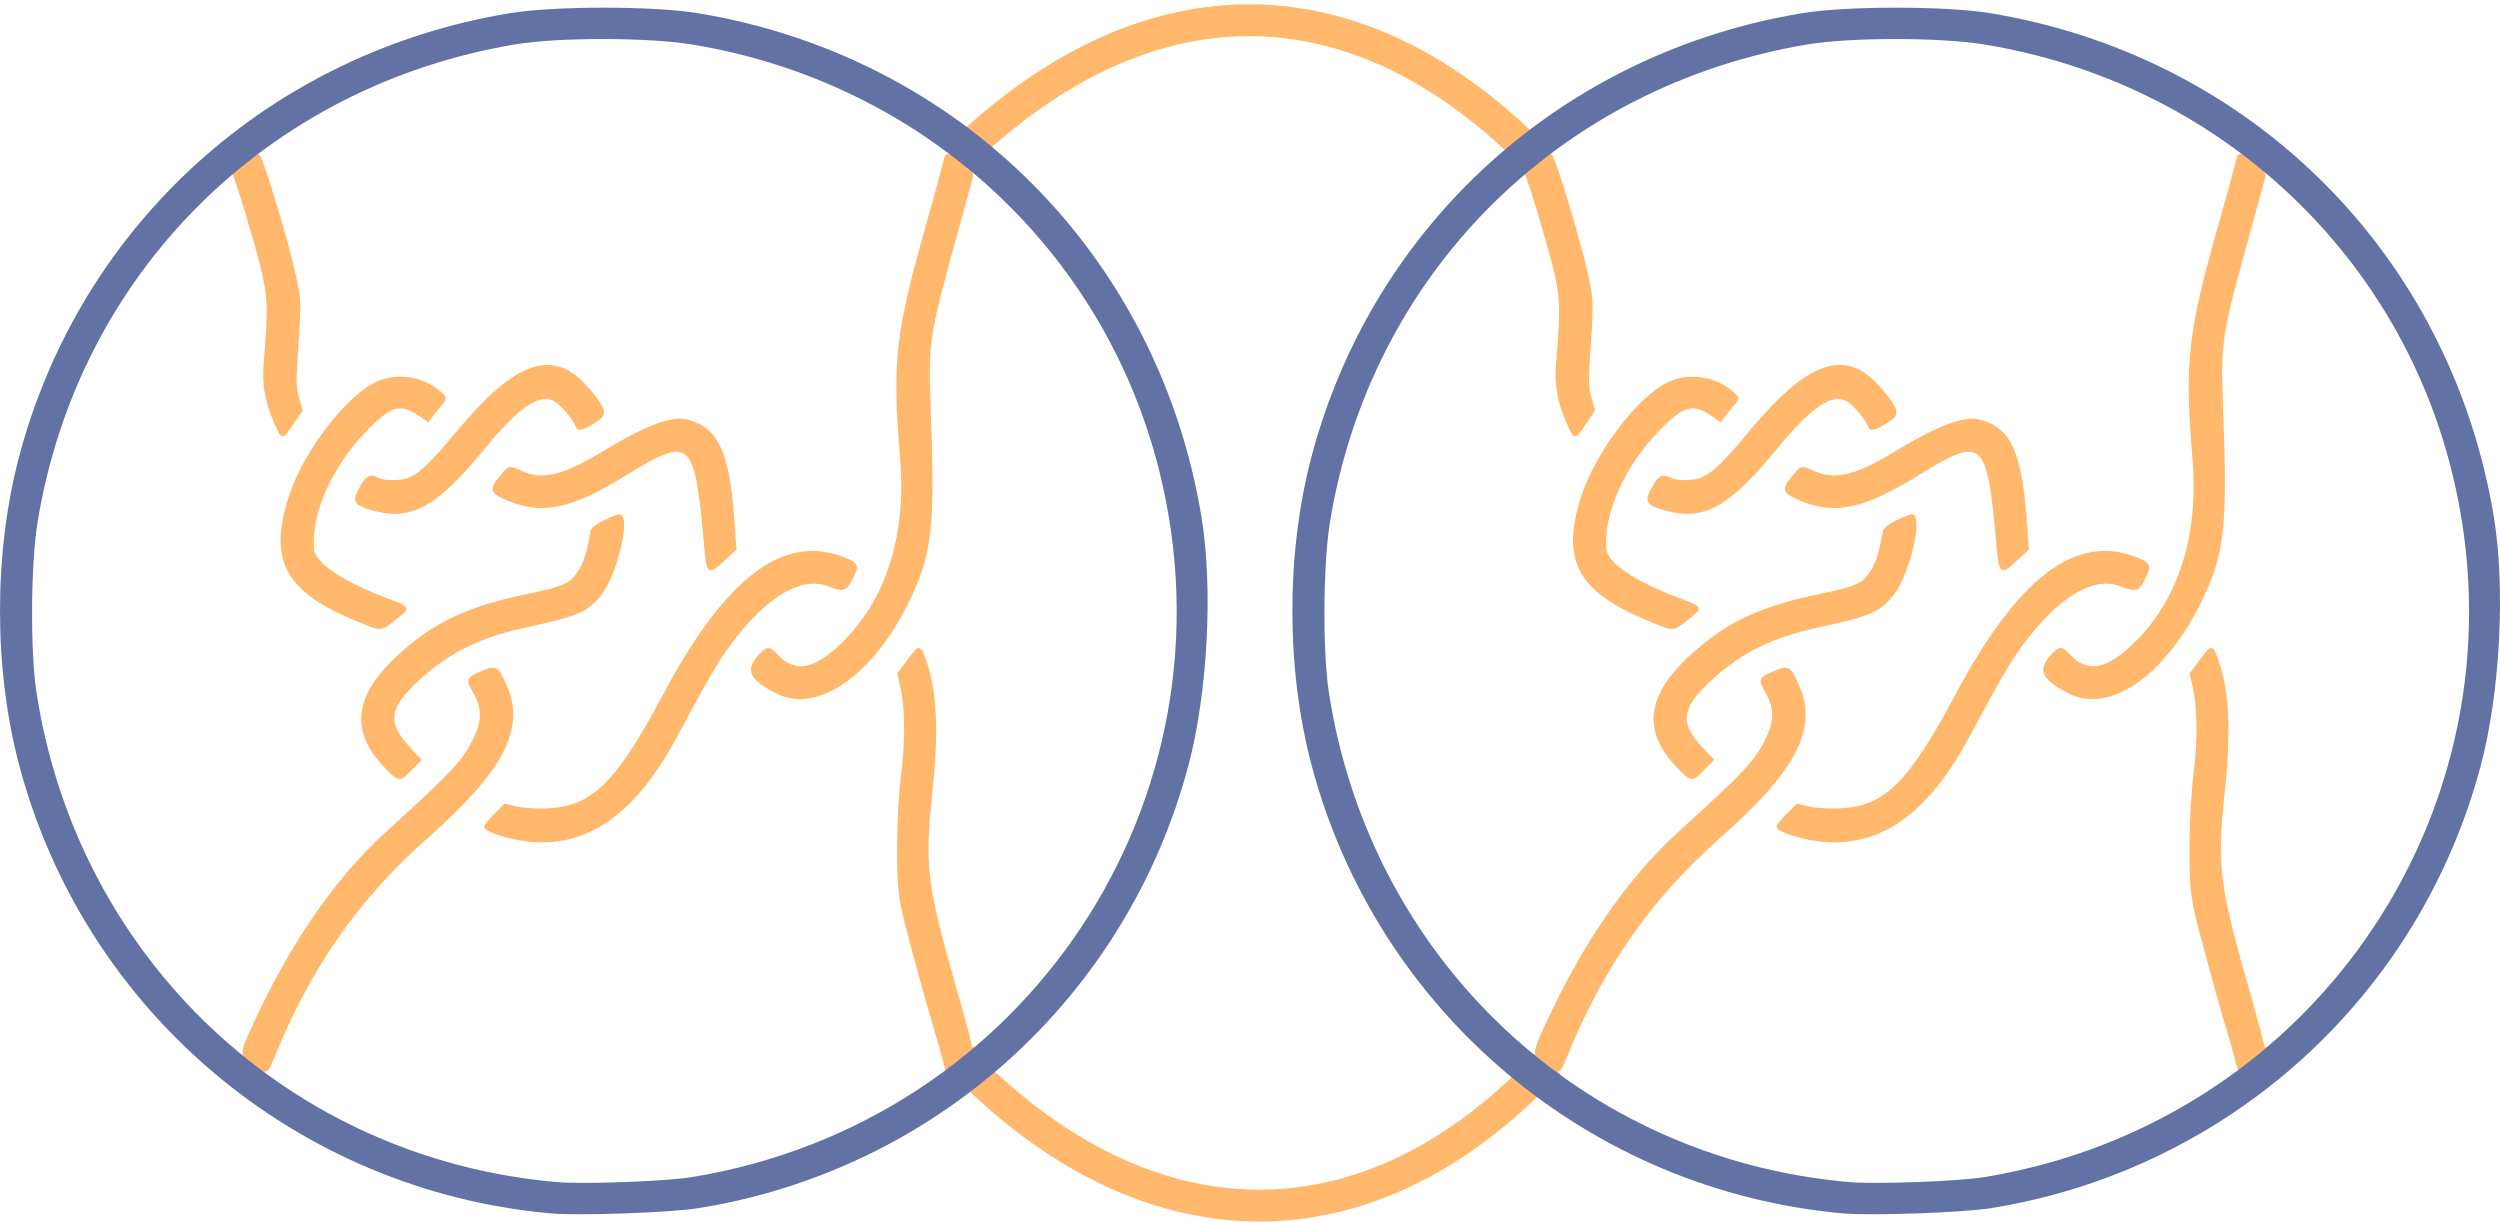
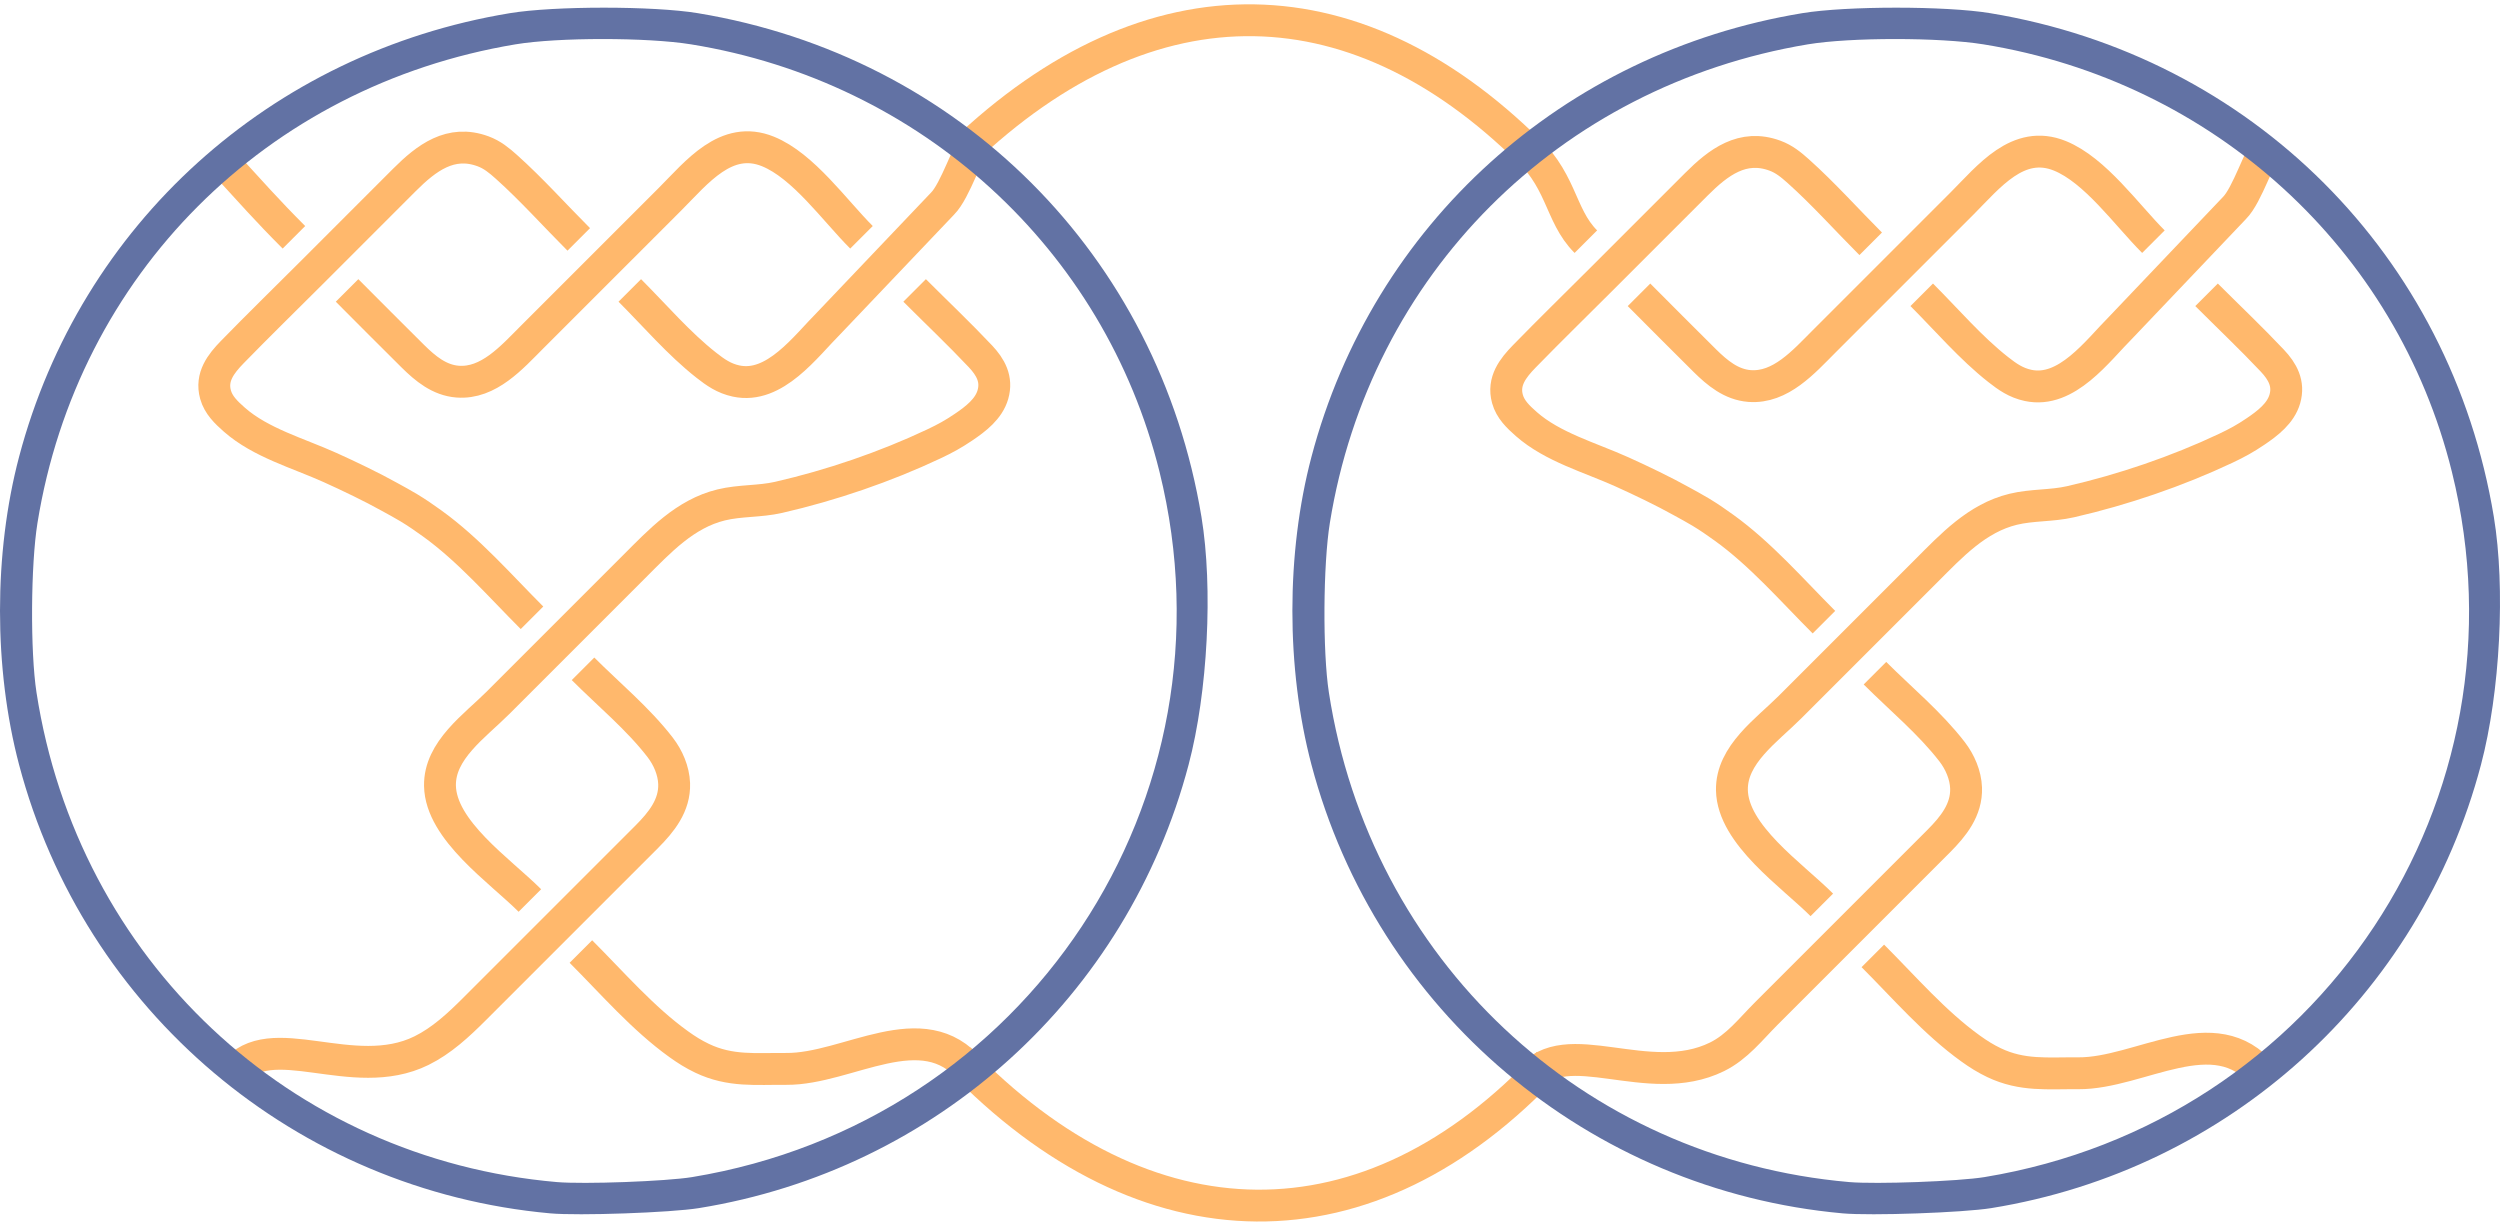
<svg xmlns="http://www.w3.org/2000/svg" version="1.1" id="svg444" viewBox="0 0 1490.155 728.347">
  <defs id="defs448" />
  <g id="g452" transform="matrix(1.333333,0,0,-1.333333,-0.09215399,719.5974)">
    <g id="g454" transform="scale(0.1)">
      <path class="stroke-orange" style="fill:none;stroke:#ffb86c;stroke-width:14.233;stroke-linecap:butt;stroke-linejoin:miter;stroke-dasharray:none;stroke-opacity:1" d="m 110.035,471.352 c -79.562,81.836 -173.19,84.326 -257.846,3.224" id="path5610-7-6" transform="matrix(10,0,0,10,5777.543,-34.32195)" />
      <path class="stroke-orange" style="fill:none;stroke:#ffb86c;stroke-width:142.327;stroke-linecap:butt;stroke-linejoin:miter;stroke-dasharray:none;stroke-opacity:1" d="M 6922.949,645.931 C 6122.942,-213.672 5123.024,-203.574 4287.287,665.173" id="path5610-7-6-9" />
      <g id="g21848" style="display:inline" transform="matrix(28.34646,0,0,-28.34646,-260.744,6733.277)">
-         <path class=" fill-orange  stroke-orange  " style="fill:#ffb86c;fill-opacity:1;stroke:#ffb86c;stroke-width:0.353;stroke-opacity:1" d="m 49.067,214.899 c -1.863,-1.399 -1.866,-1.529 -0.135,-5.372 5.854,-12.996 13.179,-23.704 21.176,-30.959 10.156,-9.213 12.082,-11.24 13.704,-14.423 1.625,-3.188 1.675,-5.207 0.194,-7.83 -1.182,-2.094 -1.155,-2.153 1.465,-3.277 1.934,-0.829 2.215,-0.648 3.499,2.254 2.978,6.731 -0.42,13.277 -12.387,23.861 -11.001,9.73 -18.563,20.582 -24.359,34.957 -0.947,2.35 -1.046,2.375 -3.158,0.789 z m 109.196,0.094 c -0.117,-0.437 -0.361,-1.35 -0.542,-2.029 -0.181,-0.679 -0.804,-2.822 -1.384,-4.763 -0.58,-1.94 -1.48,-5.115 -2,-7.056 -0.52,-1.94 -1.245,-4.639 -1.613,-5.997 -1.683,-6.221 -1.856,-7.585 -1.834,-14.464 0.013,-4.202 0.255,-8.545 0.647,-11.642 0.667,-5.262 0.592,-10.431 -0.2,-13.82 l -0.427,-1.825 1.608,-2.164 c 1.706,-2.296 1.748,-2.295 2.586,0.063 1.687,4.744 2.006,10.978 1.036,20.216 -1.31,12.472 -1.001,14.946 4.079,32.701 1.149,4.016 2.089,7.557 2.089,7.87 0,0.341 0.176,0.478 0.441,0.341 0.649,-0.335 -1.097,1.11 -2.798,2.316 l -1.475,1.046 z M 90.964,179.461 c -2.577,-0.469 -5.208,-1.433 -5.208,-1.907 0,-0.235 0.696,-1.111 1.548,-1.946 l 1.548,-1.519 1.937,0.434 c 1.1,0.246 3.213,0.365 4.891,0.275 7.082,-0.38 10.85,-4.105 18.295,-18.086 9.614,-18.053 18.61,-25.062 27.847,-21.694 2.672,0.974 2.82,1.274 1.687,3.421 -0.98,1.857 -1.239,1.923 -3.777,0.961 -3.997,-1.514 -9.266,1.436 -14.508,8.123 -2.538,3.238 -3.834,5.413 -9.543,16.018 -6.771,12.578 -14.772,17.731 -24.716,15.92 z M 70.011,168.072 c -5.781,-5.993 -4.724,-11.786 3.405,-18.655 5.127,-4.332 10.102,-6.551 18.805,-8.386 6.187,-1.305 7.009,-1.679 8.357,-3.804 0.882,-1.391 1.263,-2.616 1.952,-6.285 0.117,-0.623 1.594,-1.512 4.131,-2.485 2.03,-0.779 -0.076,8.944 -2.66,12.282 -2.164,2.795 -3.473,3.363 -12.071,5.236 -6.957,1.516 -11.798,3.88 -16.39,8.004 -5.188,4.659 -5.572,7.137 -1.738,11.191 l 1.695,1.792 -1.437,1.481 c -1.813,1.868 -1.895,1.861 -4.048,-0.371 z m 61.783,-11.698 c -4.305,-2.205 -4.927,-3.567 -2.713,-5.941 1.124,-1.205 1.487,-1.211 2.563,-0.04 2.712,2.949 5.559,2.664 9.615,-0.962 7.579,-6.776 11.146,-17.331 10.102,-29.895 -1.283,-15.454 -0.795,-19.772 4.237,-37.453 0.936,-3.288 2.425,-8.747 2.622,-9.613 0.29,-1.273 0.517,-1.233 2.662,0.463 1.253,0.99 1.756,1.617 1.631,2.028 -0.1,0.328 -0.414,1.469 -0.698,2.536 -0.284,1.067 -0.824,3.052 -1.201,4.41 -5.107,18.421 -5.189,18.93 -4.785,29.633 0.716,18.984 0.248,23.042 -3.536,30.692 -5.622,11.363 -14.273,17.332 -20.499,14.143 z M 65.295,144.85 c -10.994,-4.565 -13.568,-9.383 -10.352,-19.376 2.23,-6.928 8.9,-15.697 13.63,-17.92 3.002,-1.411 6.891,-0.973 9.51,1.072 1.54,1.202 1.562,1.296 0.585,2.419 -0.406,0.466 -1.001,1.207 -1.323,1.646 l -0.585,0.799 -1.235,-0.837 c -3.051,-2.068 -4.498,-1.743 -8.104,1.82 -5.725,5.657 -9.218,13.184 -8.881,19.141 0.133,2.357 4.428,5.302 11.792,8.086 3.539,1.338 3.499,1.219 1.058,3.14 -2.211,1.74 -1.935,1.739 -6.096,0.012 z m 55.083,-12.409 c -1.453,-16.259 -2.201,-16.868 -12.718,-10.361 -8.356,5.17 -12.997,6.135 -18.381,3.821 -2.604,-1.119 -2.755,-1.542 -1.221,-3.415 1.513,-1.847 1.385,-1.812 3.392,-0.902 3.264,1.481 6.557,0.721 12.552,-2.896 7.26,-4.38 11.159,-5.851 13.705,-5.17 4.69,1.255 6.389,5.008 7.169,15.835 l 0.317,4.41 -1.815,1.66 c -2.538,2.322 -2.525,2.335 -3,-2.983 z m -52.964,-5.149 c -2.322,-0.728 -2.5,-1.22 -1.227,-3.392 0.959,-1.637 1.466,-1.875 2.647,-1.243 1.071,0.573 3.975,0.492 5.207,-0.145 1.807,-0.935 3.487,-2.583 7.225,-7.09 9.327,-11.247 15.155,-13.279 20.512,-7.155 2.573,2.941 3.039,4.049 2.028,4.813 -1.711,1.293 -3.343,2.009 -3.501,1.536 -0.427,-1.281 -2.574,-3.86 -3.665,-4.403 -2.464,-1.225 -5.719,1.003 -11.152,7.635 -7.701,9.4 -11.643,11.459 -18.074,9.443 z M 52.607,113.739 c -1.369,-3.018 -1.905,-6.01 -1.639,-9.143 0.756,-8.898 0.685,-10.767 -0.6,-15.811 -1.184,-4.649 -3.939,-13.692 -4.273,-14.025 -0.092,-0.092 0.707,-0.88 1.777,-1.751 1.069,-0.871 2.032,-1.496 2.139,-1.388 0.627,0.627 4.666,14.1 5.763,19.223 0.812,3.795 0.81,3.575 0.137,13.859 -0.168,2.56 -0.088,3.851 0.324,5.257 l 0.546,1.863 -1.401,2.063 c -1.714,2.525 -1.559,2.533 -2.774,-0.147 z" id="path21852" />
+         <path class="stroke-orange" style="fill:none;stroke:#ffb86c;stroke-width:5.027;stroke-dasharray:none;stroke-opacity:1" d="m 101.17,152.619 c 4.024,4.024 8.705,7.89 12.176,12.404 1.231,1.602 2.123,3.65 2.195,5.699 0.12,3.453 -2.031,6.087 -4.314,8.381 -3.901,3.921 -7.822,7.822 -11.733,11.733 l -15.421,15.421 c -2.544,2.544 -5.195,5.01 -8.381,6.58 -10.872,5.355 -23.842,-3.888 -29.627,3.507 M 44.415,72.65 c 4.418,4.804 6.86,7.613 11.162,11.915 m 52.968,8.381 c 3.935,3.935 7.757,8.414 12.069,11.794 1.43,1.121 2.776,2.077 4.693,2.491 6.112,1.319 10.955,-5.46 14.751,-9.256 l 17.808,-18.716 c 2.047,-2.047 3.966,-8.455 5.525,-10.265 m -1.064,146.954 c -7.548,-9.149 -19.393,-0.155 -29.089,-0.232 -4.83,-0.038 -8.832,0.456 -13.295,-1.676 -1.341,-0.64 -2.456,-1.342 -3.688,-2.227 -5.662,-4.066 -10.444,-9.63 -15.421,-14.607 m -7.71,-52.633 c -5.034,-5.034 -9.972,-10.733 -15.756,-14.891 -1.278,-0.919 -2.343,-1.661 -3.688,-2.473 -1.082,-0.654 -1.967,-1.112 -3.017,-1.698 -2.799,-1.562 -6.39,-3.287 -9.387,-4.638 -5.035,-2.269 -10.947,-3.9 -15.086,-7.54 -1.307,-1.15 -2.52,-2.318 -2.976,-3.961 -0.774,-2.79 0.861,-4.873 2.645,-6.705 4.07,-4.179 8.272,-8.277 12.399,-12.404 l 14.751,-14.751 c 3.465,-3.464 7.295,-6.398 12.404,-4.506 1.432,0.53 2.519,1.416 3.674,2.451 3.981,3.563 7.629,7.659 11.411,11.442 m -36.541,8.046 c 3.464,3.464 6.907,6.949 10.392,10.391 1.955,1.931 4.164,3.771 7.04,3.992 4.887,0.377 8.56,-3.835 11.733,-7.008 L 114.914,78.531 c 4.179,-4.179 8.821,-10.181 15.421,-7.505 5.577,2.262 10.524,9.313 14.751,13.539 m 8.381,8.381 c 3.439,3.439 7.049,6.859 10.378,10.392 1.592,1.69 2.67,3.593 1.966,6.034 -0.653,2.266 -2.71,3.84 -4.634,5.139 -1.607,1.085 -2.839,1.769 -4.693,2.645 -7.661,3.619 -16.181,6.525 -24.473,8.425 -2.984,0.683 -6.076,0.463 -9.051,1.19 -5.707,1.395 -9.694,5.704 -13.745,9.755 l -21.455,21.455 c -3.662,3.662 -9.243,7.481 -9.149,13.074 0.119,7.045 9.466,13.392 14.177,18.103" id="path101" />
        <path class="fill-highlight" style="fill:#6272a4;fill-opacity:1;stroke:none;stroke-width:0.353;stroke-opacity:1" d="M 95.987,238.496 C 55.967,234.87 22.49,206.592 12.233,167.749 c -4.013,-15.198 -4.013,-33.368 0,-48.566 9.679,-36.655 39.637,-63.734 77.404,-69.965 6.992,-1.154 22.642,-1.154 29.633,0 41.257,6.807 72.624,38.175 79.432,79.432 1.85,11.211 0.998,27.642 -2.028,39.1 -9.657,36.57 -39.811,63.872 -77.228,69.921 -4.454,0.72 -18.982,1.232 -23.46,0.826 z m 22.401,-5.72 c 52.755,-8.696 86.477,-59.58 73.701,-111.214 -8.705,-35.184 -37.597,-61.553 -73.878,-67.425 -6.899,-1.117 -21.007,-1.118 -27.693,-0.002 -39.313,6.559 -69.068,36.348 -75.385,75.472 -1.068,6.615 -1.147,20.3 -0.155,26.737 6.488,42.08 39.945,73.561 82.067,77.22 4.23,0.367 17.254,-0.113 21.343,-0.787 z" id="path21850-2" />
      </g>
      <g id="g21848-6" style="display:inline" transform="matrix(28.34646,0,0,-28.34646,5516.799,6733.277)">
-         <path class=" fill-orange  stroke-orange  " style="fill:#ffb86c;fill-opacity:1;stroke:#ffb86c;stroke-width:0.353;stroke-opacity:1" d="m 49.067,214.899 c -1.863,-1.399 -1.866,-1.529 -0.135,-5.372 5.854,-12.996 13.179,-23.704 21.176,-30.959 10.156,-9.213 12.082,-11.24 13.704,-14.423 1.625,-3.188 1.675,-5.207 0.194,-7.83 -1.182,-2.094 -1.155,-2.153 1.465,-3.277 1.934,-0.829 2.215,-0.648 3.499,2.254 2.978,6.731 -0.42,13.277 -12.387,23.861 -11.001,9.73 -18.563,20.582 -24.359,34.957 -0.947,2.35 -1.046,2.375 -3.158,0.789 z m 109.196,0.094 c -0.117,-0.437 -0.361,-1.35 -0.542,-2.029 -0.181,-0.679 -0.804,-2.822 -1.384,-4.763 -0.58,-1.94 -1.48,-5.115 -2,-7.056 -0.52,-1.94 -1.245,-4.639 -1.613,-5.997 -1.683,-6.221 -1.856,-7.585 -1.834,-14.464 0.013,-4.202 0.255,-8.545 0.647,-11.642 0.667,-5.262 0.592,-10.431 -0.2,-13.82 l -0.427,-1.825 1.608,-2.164 c 1.706,-2.296 1.748,-2.295 2.586,0.063 1.687,4.744 2.006,10.978 1.036,20.216 -1.31,12.472 -1.001,14.946 4.079,32.701 1.149,4.016 2.089,7.557 2.089,7.87 0,0.341 0.176,0.478 0.441,0.341 0.649,-0.335 -1.097,1.11 -2.798,2.316 l -1.475,1.046 z M 90.964,179.461 c -2.577,-0.469 -5.208,-1.433 -5.208,-1.907 0,-0.235 0.696,-1.111 1.548,-1.946 l 1.548,-1.519 1.937,0.434 c 1.1,0.246 3.213,0.365 4.891,0.275 7.082,-0.38 10.85,-4.105 18.295,-18.086 9.614,-18.053 18.61,-25.062 27.847,-21.694 2.672,0.974 2.82,1.274 1.687,3.421 -0.98,1.857 -1.239,1.923 -3.777,0.961 -3.997,-1.514 -9.266,1.436 -14.508,8.123 -2.538,3.238 -3.834,5.413 -9.543,16.018 -6.771,12.578 -14.772,17.731 -24.716,15.92 z M 70.011,168.072 c -5.781,-5.993 -4.724,-11.786 3.405,-18.655 5.127,-4.332 10.102,-6.551 18.805,-8.386 6.187,-1.305 7.009,-1.679 8.357,-3.804 0.882,-1.391 1.263,-2.616 1.952,-6.285 0.117,-0.623 1.594,-1.512 4.131,-2.485 2.03,-0.779 -0.076,8.944 -2.66,12.282 -2.164,2.795 -3.473,3.363 -12.071,5.236 -6.957,1.516 -11.798,3.88 -16.39,8.004 -5.188,4.659 -5.572,7.137 -1.738,11.191 l 1.695,1.792 -1.437,1.481 c -1.813,1.868 -1.895,1.861 -4.048,-0.371 z m 61.783,-11.698 c -4.305,-2.205 -4.927,-3.567 -2.713,-5.941 1.124,-1.205 1.487,-1.211 2.563,-0.04 2.712,2.949 5.559,2.664 9.615,-0.962 7.579,-6.776 11.146,-17.331 10.102,-29.895 -1.283,-15.454 -0.795,-19.772 4.237,-37.453 0.936,-3.288 2.425,-8.747 2.622,-9.613 0.29,-1.273 0.517,-1.233 2.662,0.463 1.253,0.99 1.756,1.617 1.631,2.028 -0.1,0.328 -0.414,1.469 -0.698,2.536 -0.284,1.067 -0.824,3.052 -1.201,4.41 -5.107,18.421 -5.189,18.93 -4.785,29.633 0.716,18.984 0.248,23.042 -3.536,30.692 -5.622,11.363 -14.273,17.332 -20.499,14.143 z M 65.295,144.85 c -10.994,-4.565 -13.568,-9.383 -10.352,-19.376 2.23,-6.928 8.9,-15.697 13.63,-17.92 3.002,-1.411 6.891,-0.973 9.51,1.072 1.54,1.202 1.562,1.296 0.585,2.419 -0.406,0.466 -1.001,1.207 -1.323,1.646 l -0.585,0.799 -1.235,-0.837 c -3.051,-2.068 -4.498,-1.743 -8.104,1.82 -5.725,5.657 -9.218,13.184 -8.881,19.141 0.133,2.357 4.428,5.302 11.792,8.086 3.539,1.338 3.499,1.219 1.058,3.14 -2.211,1.74 -1.935,1.739 -6.096,0.012 z m 55.083,-12.409 c -1.453,-16.259 -2.201,-16.868 -12.718,-10.361 -8.356,5.17 -12.997,6.135 -18.381,3.821 -2.604,-1.119 -2.755,-1.542 -1.221,-3.415 1.513,-1.847 1.385,-1.812 3.392,-0.902 3.264,1.481 6.557,0.721 12.552,-2.896 7.26,-4.38 11.159,-5.851 13.705,-5.17 4.69,1.255 6.389,5.008 7.169,15.835 l 0.317,4.41 -1.815,1.66 c -2.538,2.322 -2.525,2.335 -3,-2.983 z m -52.964,-5.149 c -2.322,-0.728 -2.5,-1.22 -1.227,-3.392 0.959,-1.637 1.466,-1.875 2.647,-1.243 1.071,0.573 3.975,0.492 5.207,-0.145 1.807,-0.935 3.487,-2.583 7.225,-7.09 9.327,-11.247 15.155,-13.279 20.512,-7.155 2.573,2.941 3.039,4.049 2.028,4.813 -1.711,1.293 -3.343,2.009 -3.501,1.536 -0.427,-1.281 -2.574,-3.86 -3.665,-4.403 -2.464,-1.225 -5.719,1.003 -11.152,7.635 -7.701,9.4 -11.643,11.459 -18.074,9.443 z M 52.607,113.739 c -1.369,-3.018 -1.905,-6.01 -1.639,-9.143 0.756,-8.898 0.685,-10.767 -0.6,-15.811 -1.184,-4.649 -3.939,-13.692 -4.273,-14.025 -0.092,-0.092 0.707,-0.88 1.777,-1.751 1.069,-0.871 2.032,-1.496 2.139,-1.388 0.627,0.627 4.666,14.1 5.763,19.223 0.812,3.795 0.81,3.575 0.137,13.859 -0.168,2.56 -0.088,3.851 0.324,5.257 l 0.546,1.863 -1.401,2.063 c -1.714,2.525 -1.559,2.533 -2.774,-0.147 z" id="path21852-5" />
+         <path class="stroke-orange" style="display:inline;fill:none;stroke:#ffb86c;stroke-width:5.027;stroke-dasharray:none;stroke-opacity:1" d="m 101.099,153.308 c 4.024,4.024 8.705,7.89 12.176,12.404 1.231,1.602 2.123,3.65 2.195,5.699 0.12,3.453 -2.031,6.087 -4.314,8.381 -3.901,3.921 -7.822,7.822 -11.733,11.733 l -15.421,15.421 c -2.544,2.544 -4.624,5.296 -7.81,6.865 -10.872,5.355 -23.842,-3.888 -29.627,3.507 M 45.051,69.505 c 6.839,5.712 6.154,11.447 10.456,15.749 m 52.968,8.381 c 3.935,3.935 7.757,8.414 12.069,11.794 1.43,1.121 2.776,2.077 4.693,2.491 6.112,1.319 10.955,-5.46 14.751,-9.256 l 17.808,-18.716 c 2.047,-2.047 3.966,-8.455 5.525,-10.265 m -1.064,146.954 c -7.548,-9.149 -19.393,-0.155 -29.089,-0.232 -4.83,-0.038 -8.832,0.456 -13.295,-1.676 -1.341,-0.64 -2.456,-1.342 -3.688,-2.227 -5.662,-4.066 -10.444,-9.63 -15.421,-14.607 m -7.71,-52.633 c -5.034,-5.034 -9.972,-10.733 -15.756,-14.891 -1.278,-0.919 -2.343,-1.661 -3.688,-2.473 -1.082,-0.654 -1.967,-1.112 -3.017,-1.698 -2.799,-1.562 -6.39,-3.287 -9.387,-4.638 -5.035,-2.269 -10.947,-3.9 -15.086,-7.54 -1.307,-1.15 -2.52,-2.318 -2.976,-3.961 -0.774,-2.79 0.861,-4.873 2.645,-6.705 4.07,-4.179 8.272,-8.277 12.399,-12.404 L 72.939,76.203 c 3.465,-3.464 7.295,-6.398 12.404,-4.506 1.432,0.53 2.519,1.416 3.674,2.451 3.981,3.563 7.629,7.659 11.411,11.442 m -36.541,8.046 c 3.464,3.464 6.907,6.949 10.392,10.391 1.955,1.931 4.164,3.771 7.04,3.992 4.887,0.377 8.56,-3.835 11.733,-7.008 L 114.844,79.22 c 4.179,-4.179 8.821,-10.181 15.421,-7.505 5.577,2.262 10.524,9.313 14.751,13.539 m 8.381,8.381 c 3.439,3.439 7.049,6.859 10.378,10.392 1.592,1.69 2.67,3.593 1.966,6.034 -0.653,2.266 -2.71,3.84 -4.634,5.139 -1.607,1.085 -2.839,1.769 -4.693,2.645 -7.661,3.619 -16.181,6.525 -24.473,8.425 -2.984,0.683 -6.076,0.463 -9.051,1.19 -5.707,1.395 -9.694,5.704 -13.745,9.755 l -21.455,21.455 c -3.662,3.662 -9.243,7.481 -9.149,13.074 0.119,7.045 9.466,13.392 14.177,18.103" id="path101-1" />
        <path class="fill-highlight" style="fill:#6272a4;fill-opacity:1;stroke:none;stroke-width:0.353;stroke-opacity:1" d="M 95.987,238.496 C 55.967,234.87 22.49,206.592 12.233,167.749 c -4.013,-15.198 -4.013,-33.368 0,-48.566 9.679,-36.655 39.637,-63.734 77.404,-69.965 6.992,-1.154 22.642,-1.154 29.633,0 41.257,6.807 72.624,38.175 79.432,79.432 1.85,11.211 0.998,27.642 -2.028,39.1 -9.657,36.57 -39.811,63.872 -77.228,69.921 -4.454,0.72 -18.982,1.232 -23.46,0.826 z m 22.401,-5.72 c 52.755,-8.696 86.477,-59.58 73.701,-111.214 -8.705,-35.184 -37.597,-61.553 -73.878,-67.425 -6.899,-1.117 -21.007,-1.118 -27.693,-0.002 -39.313,6.559 -69.068,36.348 -75.385,75.472 -1.068,6.615 -1.147,20.3 -0.155,26.737 6.488,42.08 39.945,73.561 82.067,77.22 4.23,0.367 17.254,-0.113 21.343,-0.787 z" id="path21850-6" />
      </g>
    </g>
  </g>
</svg>
